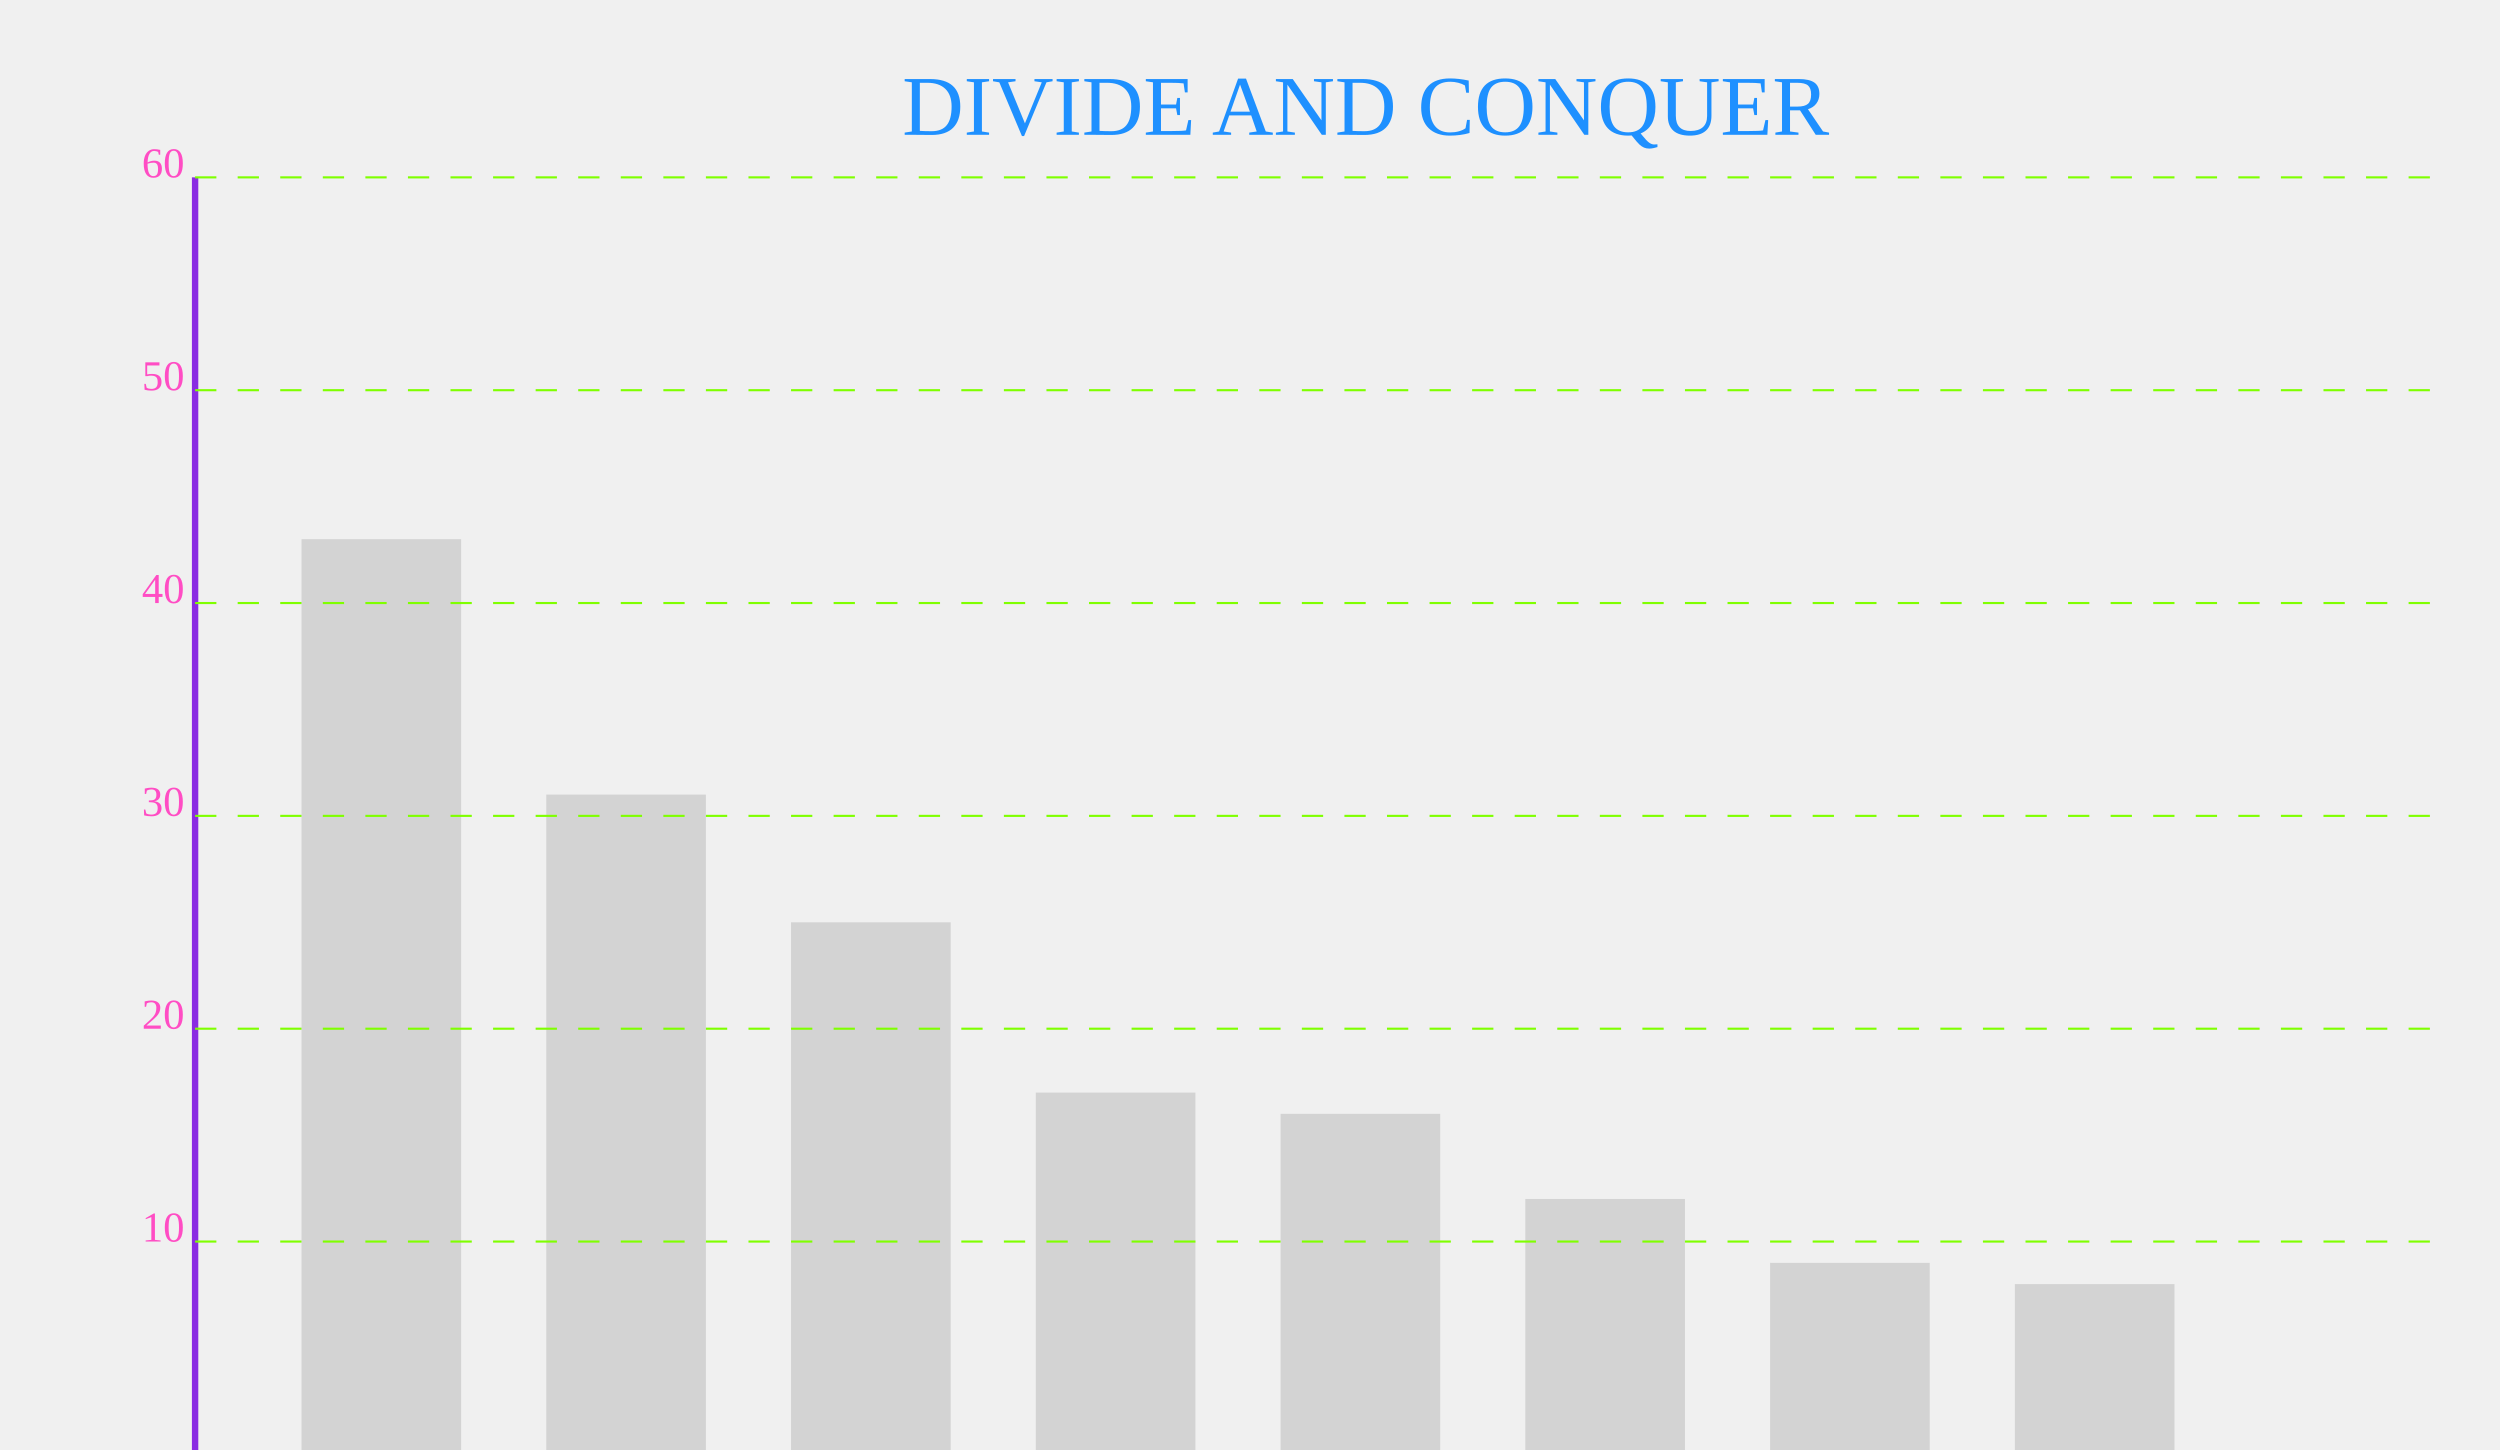
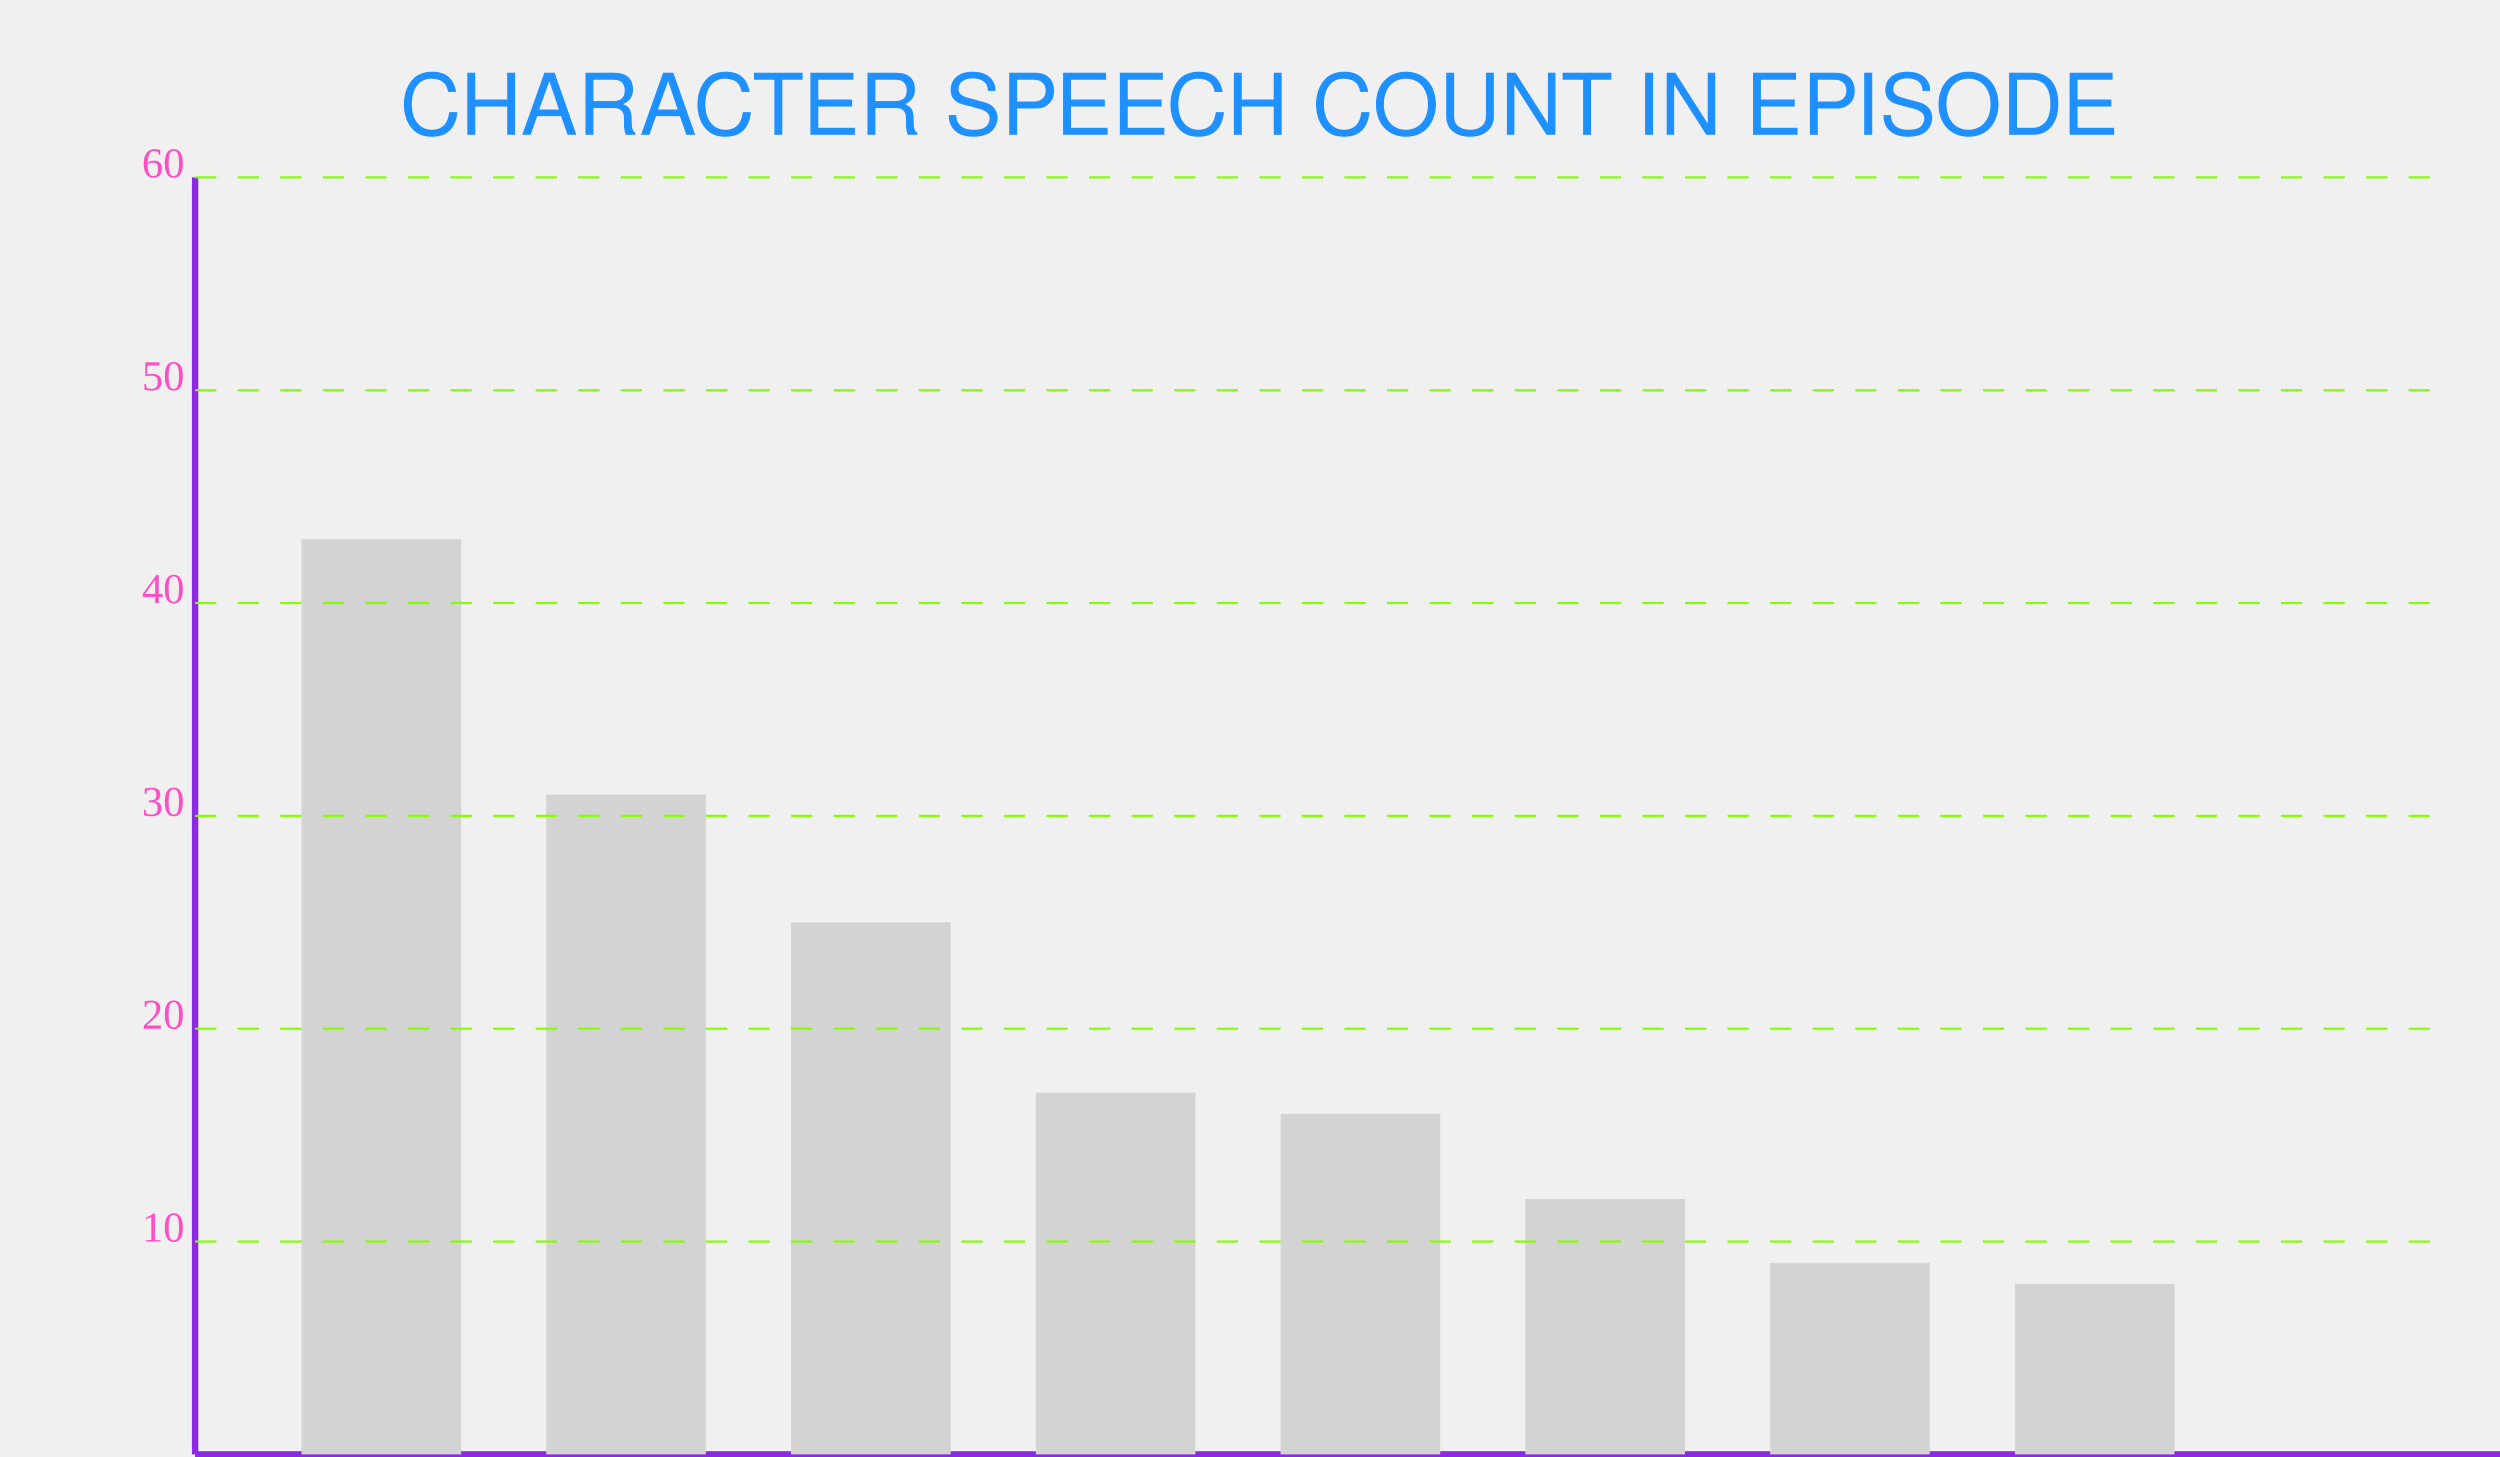
<svg xmlns="http://www.w3.org/2000/svg" width="100%" height="100%">
  <g transform="translate(25, 410) scale(.6)">
-     <text x="600" y="-620" text-anchor="middle" fill="DodgerBlue" font-size="40">DIVIDE AND CONQUER</text>
+     <text x="550" y="-620" text-anchor="middle" fill="DodgerBlue" font-family="Helvetica, sans-serif" font-size="40"> CHARACTER SPEECH COUNT IN EPISODE</text>
    <line x1="50" y1="0" x2="1200" y2="0" stroke="BlueViolet" stroke-width="3" />
    <line x1="50" y1="0" x2="50" y2="-600" stroke="BlueViolet" stroke-width="3" />
    <g id="Cyborg">
      <text x="100 " y="30" text-anchor="start" font-size="22" fill="#3399ff">Cyborg</text>
      <rect x="100" y="-430" width="75" height="430" fill="lightgrey" />
    </g>
    <g id="BeastBoy">
      <text x="215 " y="30" text-anchor="start" font-size="22" fill="#1aff1a">Beast Boy</text>
      <rect x="215" y="-310" width="75" height="310" fill="lightgrey" />
    </g>
    <g id="Gizmo">
      <text x="330 " y="30" text-anchor="start" font-size="22" fill="white">Gizmo</text>
      <rect x="330" y="-250" width="75" height="250" fill="lightgrey" />
    </g>
    <g id="Starfire">
      <text x="445 " y="30" text-anchor="start" font-size="22" fill="#ffff4d">Starfire</text>
      <rect x="445" y="-170" width="75" height="170" fill="lightgrey" />
    </g>
    <g id="Robin">
      <text x="560 " y="30" text-anchor="start" font-size="22" fill="#ff3333">Robin</text>
      <rect x="560" y="-160" width="75" height="160" fill="lightgrey" />
    </g>
    <g id="Raven">
      <text x="675 " y="30" text-anchor="start" font-size="22" fill="#dd99ff">Raven</text>
      <rect x="675" y="-120" width="75" height="120" fill="lightgrey" />
    </g>
    <g id="Jinx">
      <text x="790 " y="30" text-anchor="start" font-size="22" fill="white">Jinx</text>
      <rect x="790" y="-90" width="75" height="90" fill="lightgrey" />
    </g>
    <g id="Narrator">
      <text x="905 " y="30" text-anchor="start" font-size="22" fill="white">Narrator</text>
      <rect x="905" y="-80" width="75" height="80" fill="lightgrey" />
    </g>
    <text x="35" y="-100" fill="#ff4dc4" text-anchor="middle" font-size="20">10</text>
    <line x1="50" y1="-100" x2="1100" y2="-100" stroke="Chartreuse" stroke-dasharray="10" />
    <text x="35" y="-200" fill="#ff4dc4" text-anchor="middle" font-size="20">20</text>
    <line x1="50" y1="-200" x2="1100" y2="-200" stroke="Chartreuse" stroke-dasharray="10" />
    <text x="35" y="-300" fill="#ff4dc4" text-anchor="middle" font-size="20">30</text>
    <line x1="50" y1="-300" x2="1100" y2="-300" stroke="Chartreuse" stroke-dasharray="10" />
    <text x="35" y="-400" fill="#ff4dc4" text-anchor="middle" font-size="20">40</text>
    <line x1="50" y1="-400" x2="1100" y2="-400" stroke="Chartreuse" stroke-dasharray="10" />
    <text x="35" y="-500" fill="#ff4dc4" text-anchor="middle" font-size="20">50</text>
    <line x1="50" y1="-500" x2="1100" y2="-500" stroke="Chartreuse" stroke-dasharray="10" />
    <text x="35" y="-600" fill="#ff4dc4" text-anchor="middle" font-size="20">60</text>
    <line x1="50" y1="-600" x2="1100" y2="-600" stroke="Chartreuse" stroke-dasharray="10" />
  </g>
</svg>
